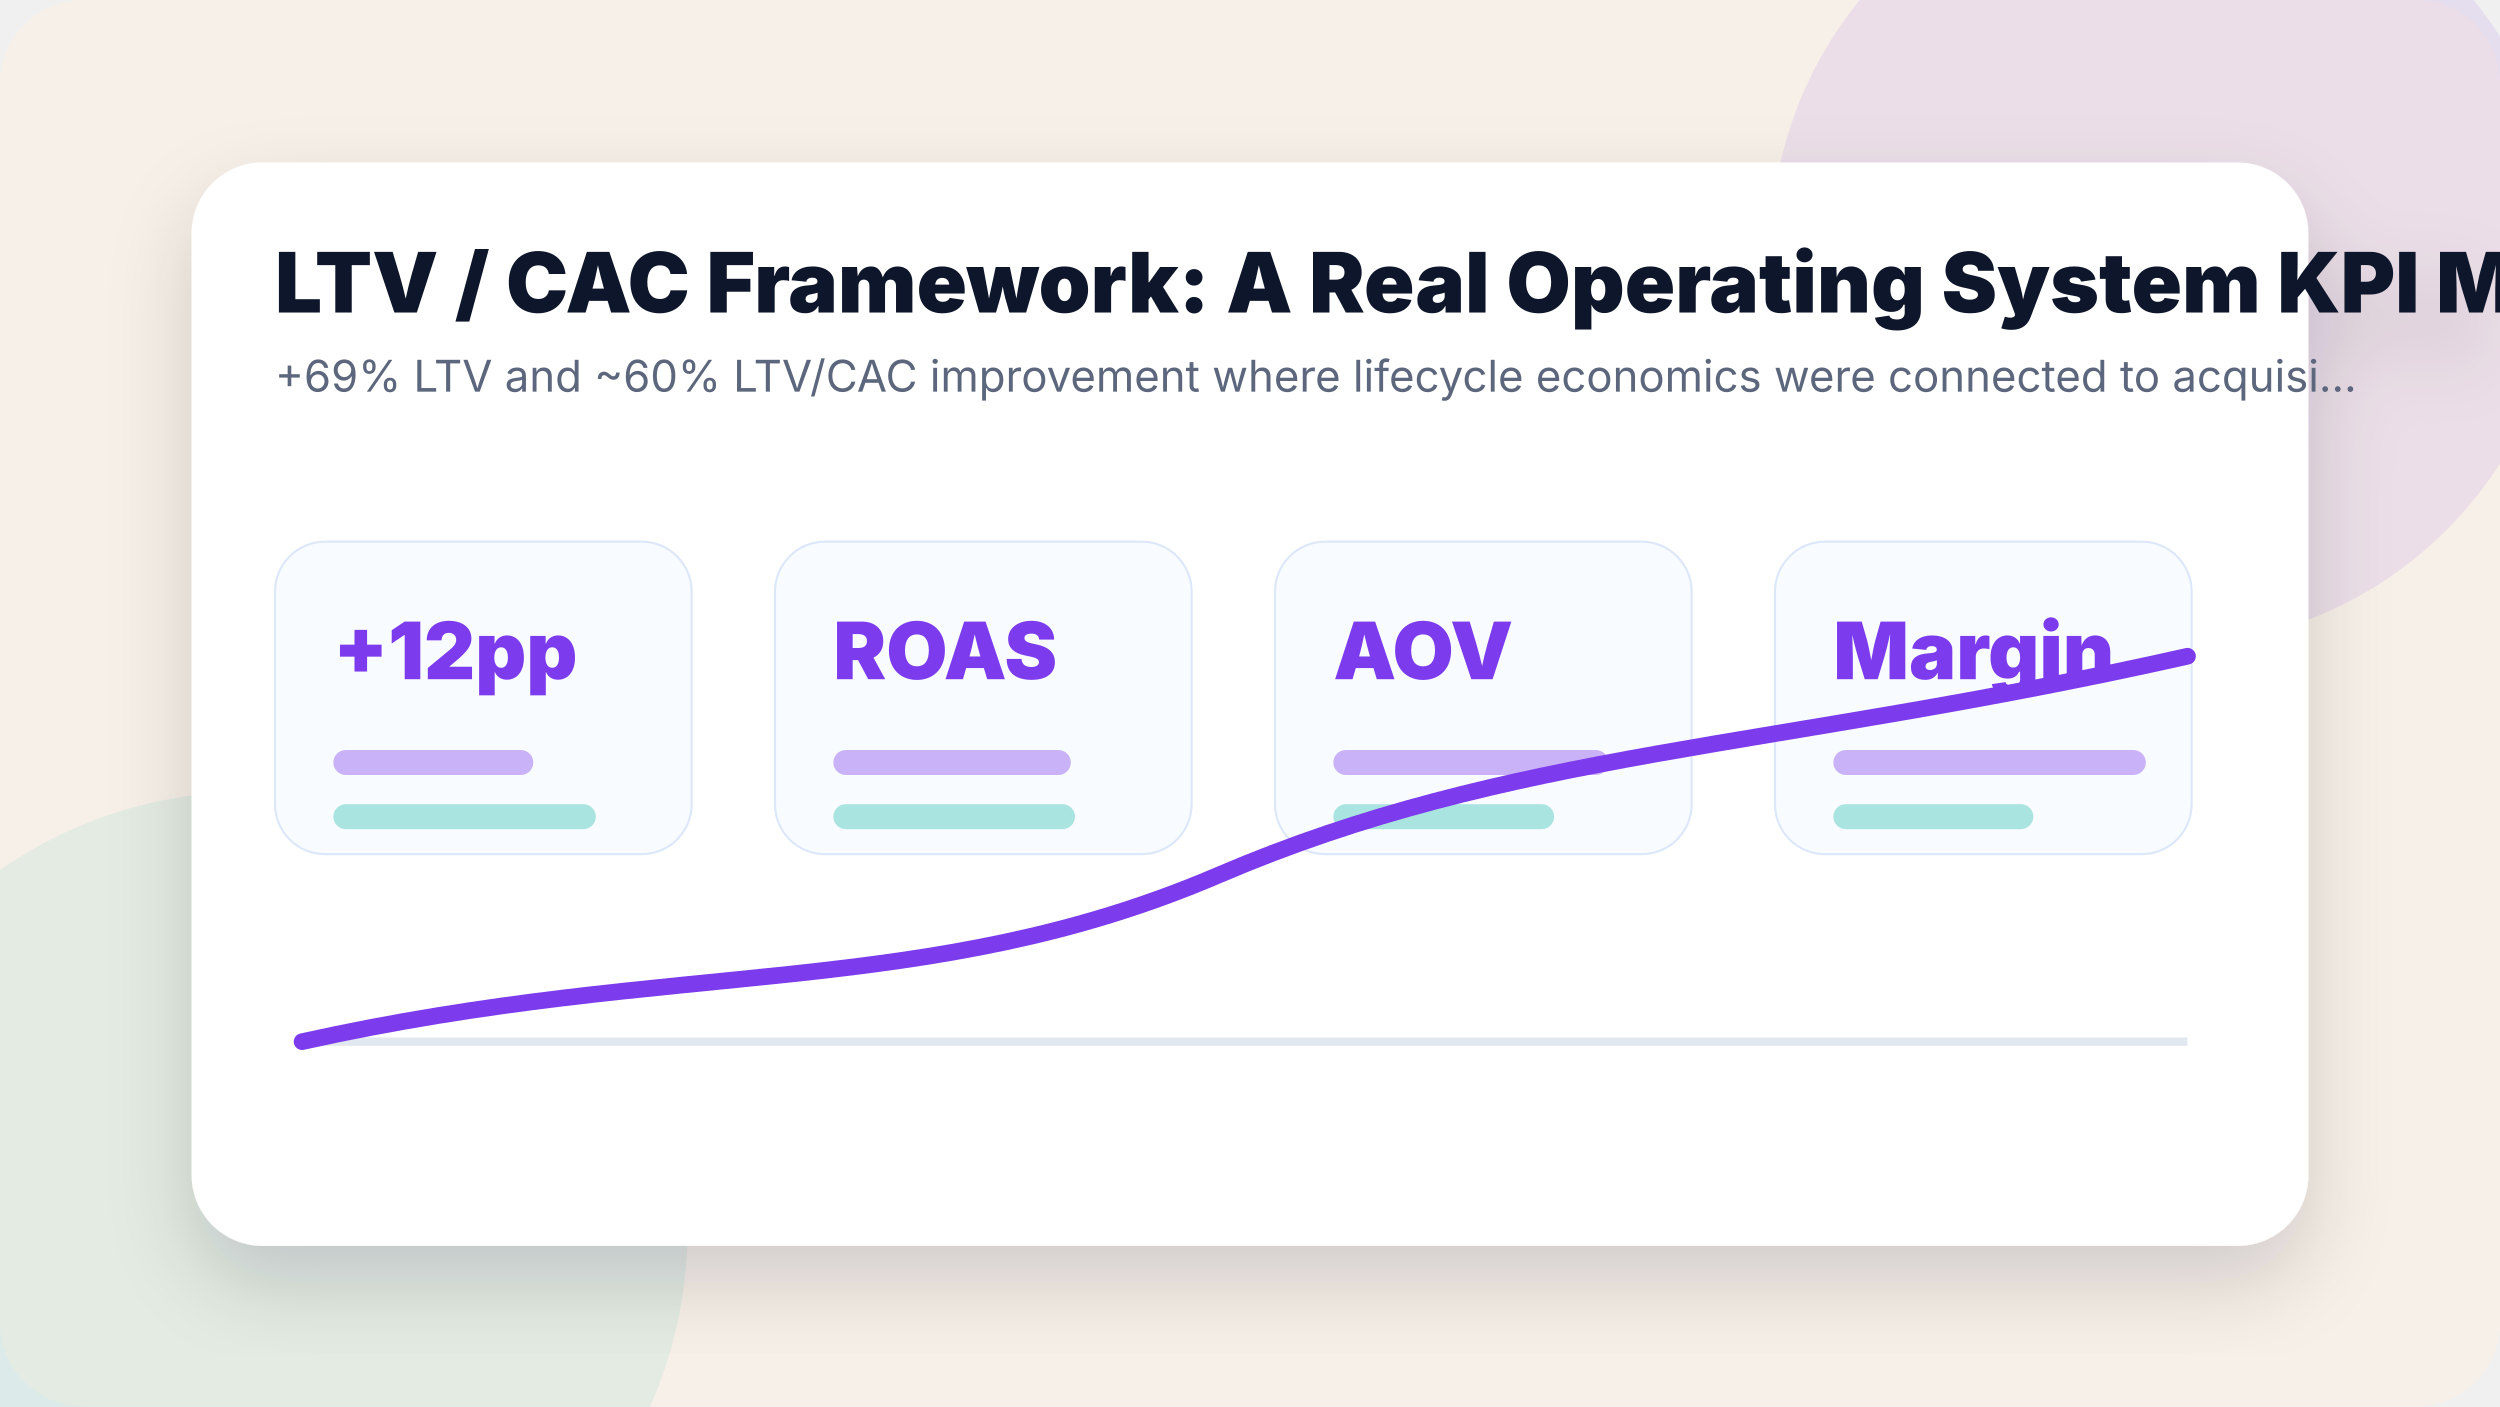
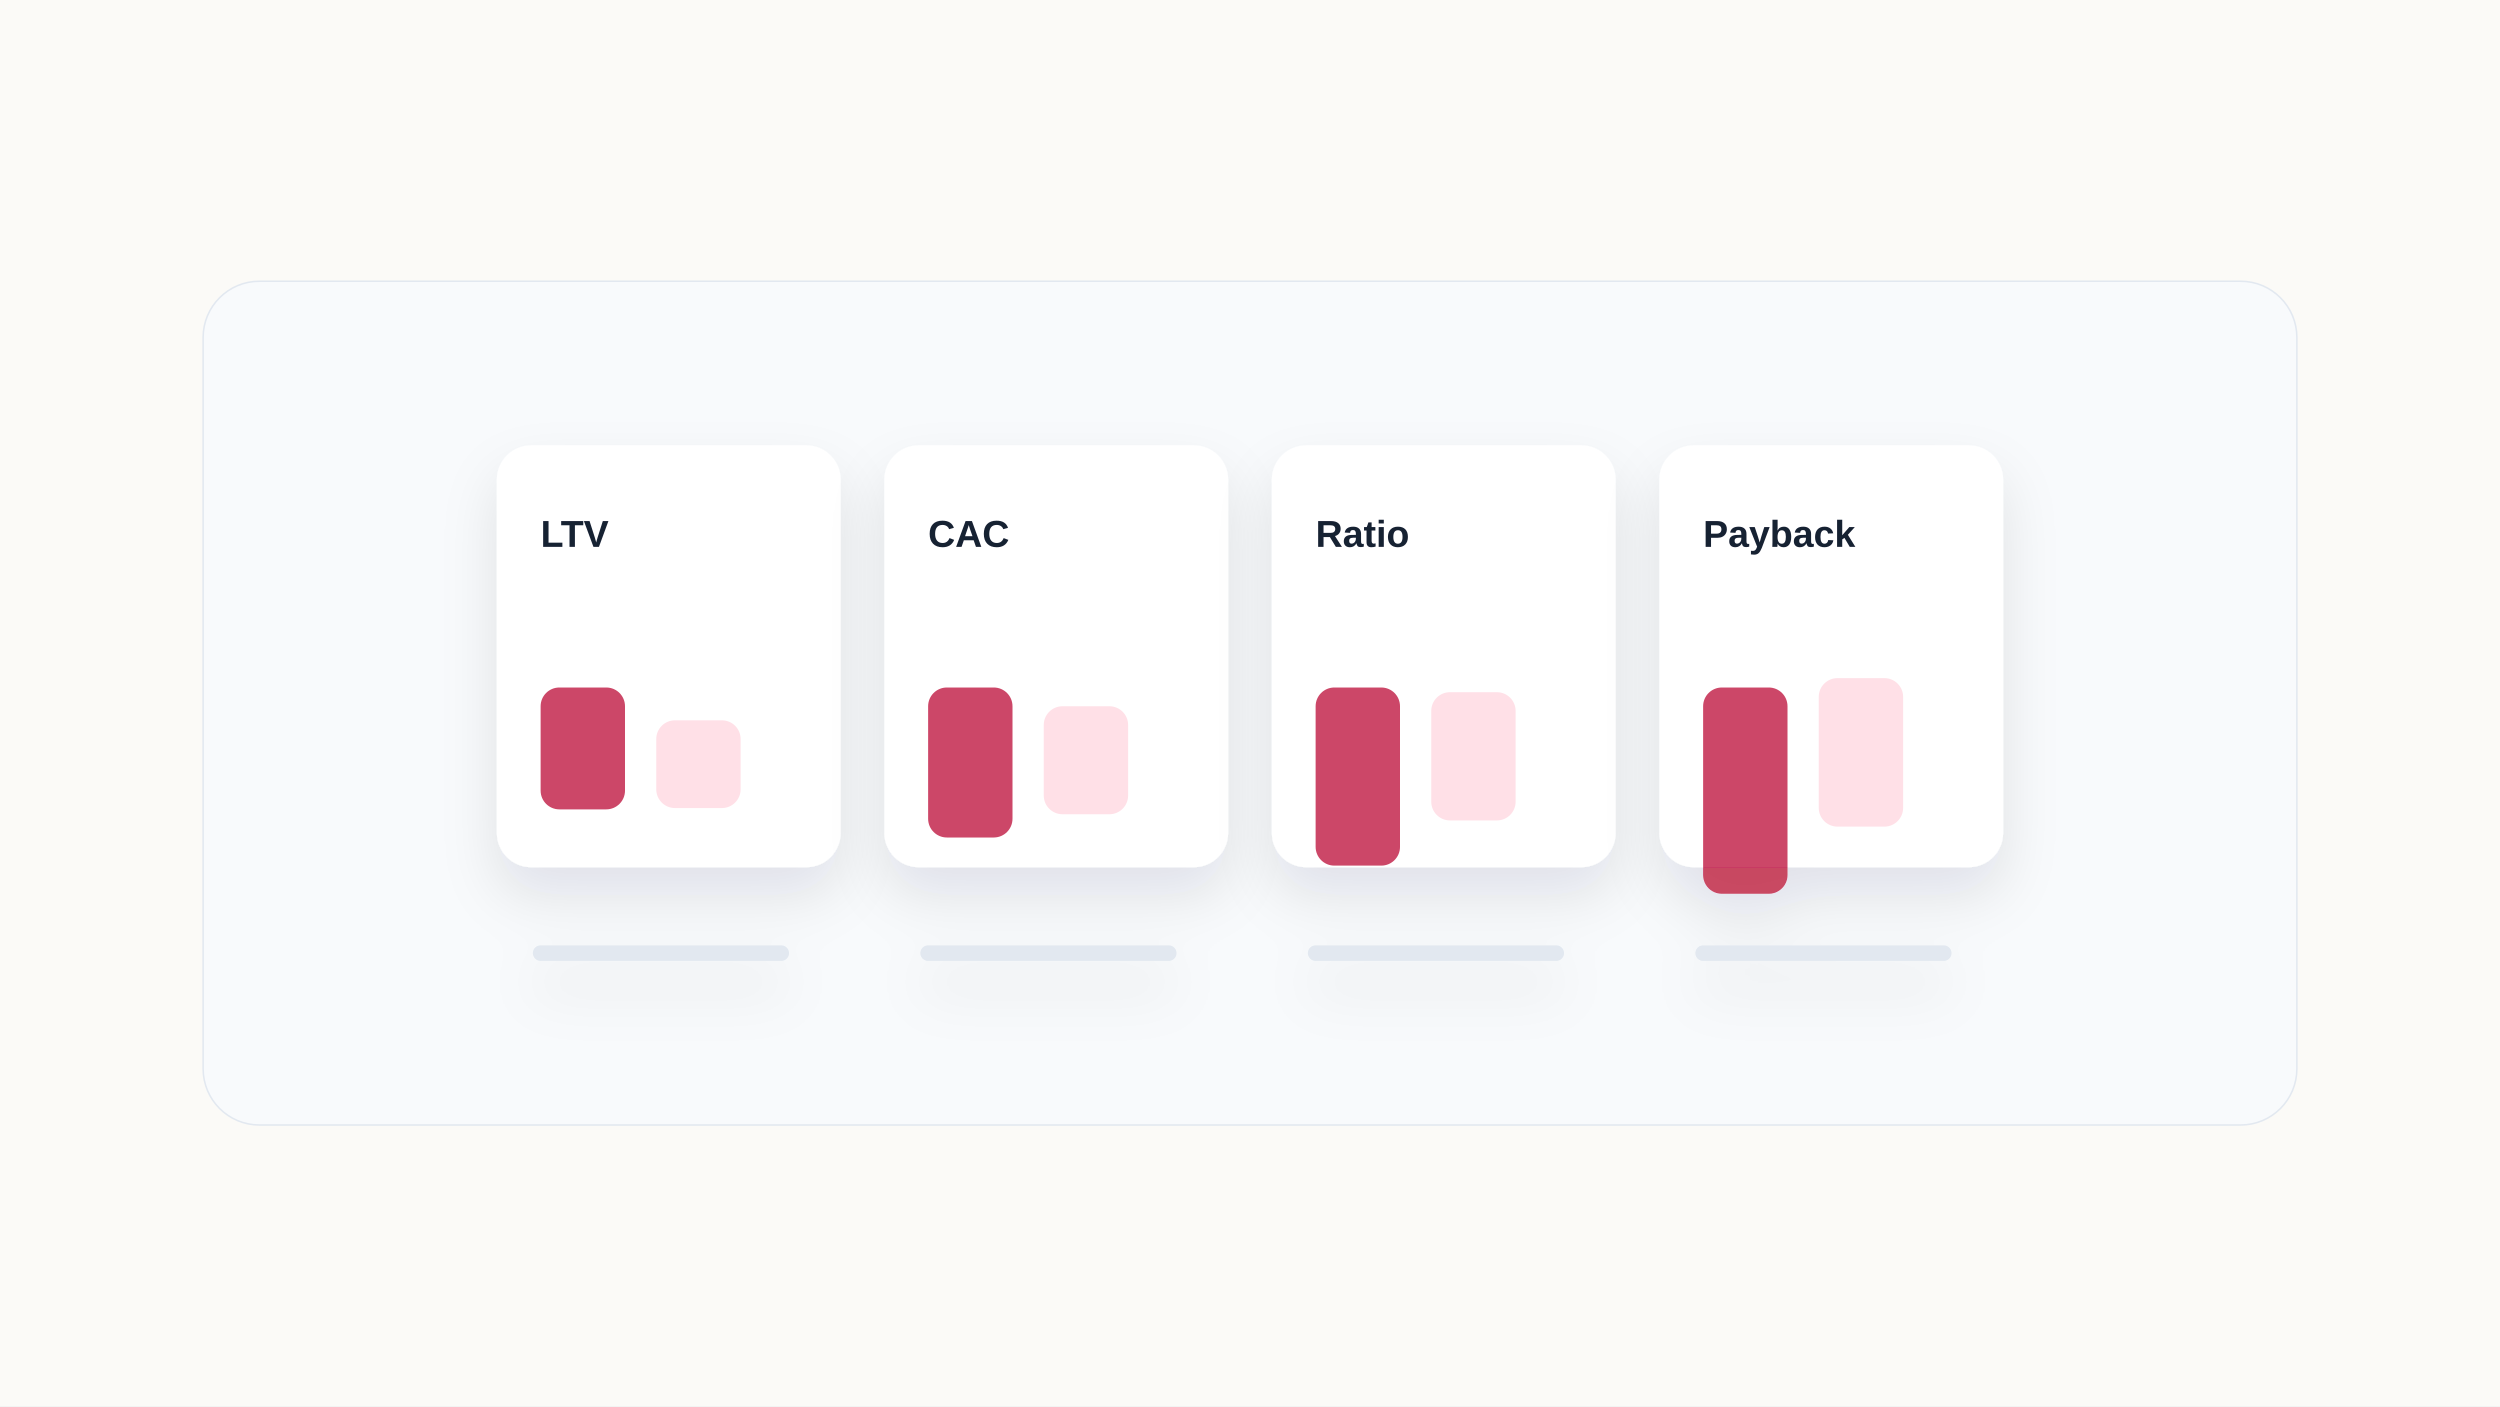
- <svg xmlns="http://www.w3.org/2000/svg" width="1200" height="675" viewBox="0 0 1200 675">
+ <svg xmlns="http://www.w3.org/2000/svg" width="1600" height="900" viewBox="0 0 1600 900" role="img">
  <defs>
-     <filter id="shadow">
-       <feDropShadow dx="0" dy="18" stdDeviation="20" flood-color="#0f172a" flood-opacity="0.16" />
+     <filter id="shadow" x="-20%" y="-20%" width="140%" height="150%">
+       <feDropShadow dx="0" dy="18" stdDeviation="18" flood-color="#0f172a" flood-opacity="0.10" />
    </filter>
  </defs>
-   <rect width="1200" height="675" rx="40" fill="#f7f0e8" />
-   <circle cx="1040" cy="120" r="190" fill="#7c3aed" opacity="0.10" />
-   <circle cx="120" cy="590" r="210" fill="#14b8a6" opacity="0.09" />
+   <rect width="1600" height="900" fill="#fbfaf7" />
+   <rect x="130" y="180" width="1340" height="540" rx="36" fill="#f8fafc" stroke="#e2e8f0" />
  <g filter="url(#shadow)">
-     <rect x="92" y="78" width="1016" height="520" rx="34" fill="#ffffff" />
-     <text x="132" y="150" font-family="Inter, Arial" font-size="40" font-weight="900" fill="#0f172a">LTV / CAC Framework: A Real Operating System KPI Model</text>
-     <text x="132" y="188" font-family="Inter, Arial" font-size="21" fill="#5b667b">+69% LTV and ~60% LTV/CAC improvement where lifecycle economics were connected to acquisi...</text>
-     <rect x="132" y="260" width="200" height="150" rx="24" fill="#f8fbff" stroke="#dce7f9" />
-     <text x="160" y="326" font-family="Inter, Arial" font-size="38" font-weight="900" fill="#7c3aed">+12pp</text>
-     <rect x="160" y="360" width="96" height="12" rx="6" fill="#7c3aed" opacity="0.38" />
-     <rect x="160" y="386" width="126" height="12" rx="6" fill="#14b8a6" opacity="0.34" />
-     <rect x="372" y="260" width="200" height="150" rx="24" fill="#f8fbff" stroke="#dce7f9" />
-     <text x="400" y="326" font-family="Inter, Arial" font-size="38" font-weight="900" fill="#7c3aed">ROAS</text>
-     <rect x="400" y="360" width="114" height="12" rx="6" fill="#7c3aed" opacity="0.38" />
-     <rect x="400" y="386" width="116" height="12" rx="6" fill="#14b8a6" opacity="0.34" />
-     <rect x="612" y="260" width="200" height="150" rx="24" fill="#f8fbff" stroke="#dce7f9" />
-     <text x="640" y="326" font-family="Inter, Arial" font-size="38" font-weight="900" fill="#7c3aed">AOV</text>
-     <rect x="640" y="360" width="132" height="12" rx="6" fill="#7c3aed" opacity="0.38" />
-     <rect x="640" y="386" width="106" height="12" rx="6" fill="#14b8a6" opacity="0.34" />
-     <rect x="852" y="260" width="200" height="150" rx="24" fill="#f8fbff" stroke="#dce7f9" />
-     <text x="880" y="326" font-family="Inter, Arial" font-size="38" font-weight="900" fill="#7c3aed">Margin</text>
-     <rect x="880" y="360" width="150" height="12" rx="6" fill="#7c3aed" opacity="0.38" />
-     <rect x="880" y="386" width="96" height="12" rx="6" fill="#14b8a6" opacity="0.34" />
-     <path d="M145 500 L1050 500" stroke="#e2e8f0" stroke-width="4" />
-     <path d="M145 500 C325 460 445 480 585 420 S850 360 1050 315" fill="none" stroke="#7c3aed" stroke-width="8" stroke-linecap="round" />
+     <rect x="318" y="285" width="220" height="270" rx="22" fill="#fff" />
+     <text x="346" y="350" font-family="Arial, sans-serif" font-size="24" font-weight="700" fill="#172033">LTV</text>
+     <rect x="346" y="440" width="54" height="78" rx="12" fill="#be123c" opacity="0.78" />
+     <rect x="420" y="461" width="54" height="56.16" rx="12" fill="#ffe0e7" />
+     <path d="M346 610h154" stroke="#e2e8f0" stroke-width="10" stroke-linecap="round" />
+   </g>
+   <g filter="url(#shadow)">
+     <rect x="566" y="285" width="220" height="270" rx="22" fill="#fff" />
+     <text x="594" y="350" font-family="Arial, sans-serif" font-size="24" font-weight="700" fill="#172033">CAC</text>
+     <rect x="594" y="440" width="54" height="96" rx="12" fill="#be123c" opacity="0.78" />
+     <rect x="668" y="452" width="54" height="69.12" rx="12" fill="#ffe0e7" />
+     <path d="M594 610h154" stroke="#e2e8f0" stroke-width="10" stroke-linecap="round" />
+   </g>
+   <g filter="url(#shadow)">
+     <rect x="814" y="285" width="220" height="270" rx="22" fill="#fff" />
+     <text x="842" y="350" font-family="Arial, sans-serif" font-size="24" font-weight="700" fill="#172033">Ratio</text>
+     <rect x="842" y="440" width="54" height="114" rx="12" fill="#be123c" opacity="0.78" />
+     <rect x="916" y="443" width="54" height="82.08" rx="12" fill="#ffe0e7" />
+     <path d="M842 610h154" stroke="#e2e8f0" stroke-width="10" stroke-linecap="round" />
+   </g>
+   <g filter="url(#shadow)">
+     <rect x="1062" y="285" width="220" height="270" rx="22" fill="#fff" />
+     <text x="1090" y="350" font-family="Arial, sans-serif" font-size="24" font-weight="700" fill="#172033">Payback</text>
+     <rect x="1090" y="440" width="54" height="132" rx="12" fill="#be123c" opacity="0.78" />
+     <rect x="1164" y="434" width="54" height="95.04" rx="12" fill="#ffe0e7" />
+     <path d="M1090 610h154" stroke="#e2e8f0" stroke-width="10" stroke-linecap="round" />
  </g>
</svg>
